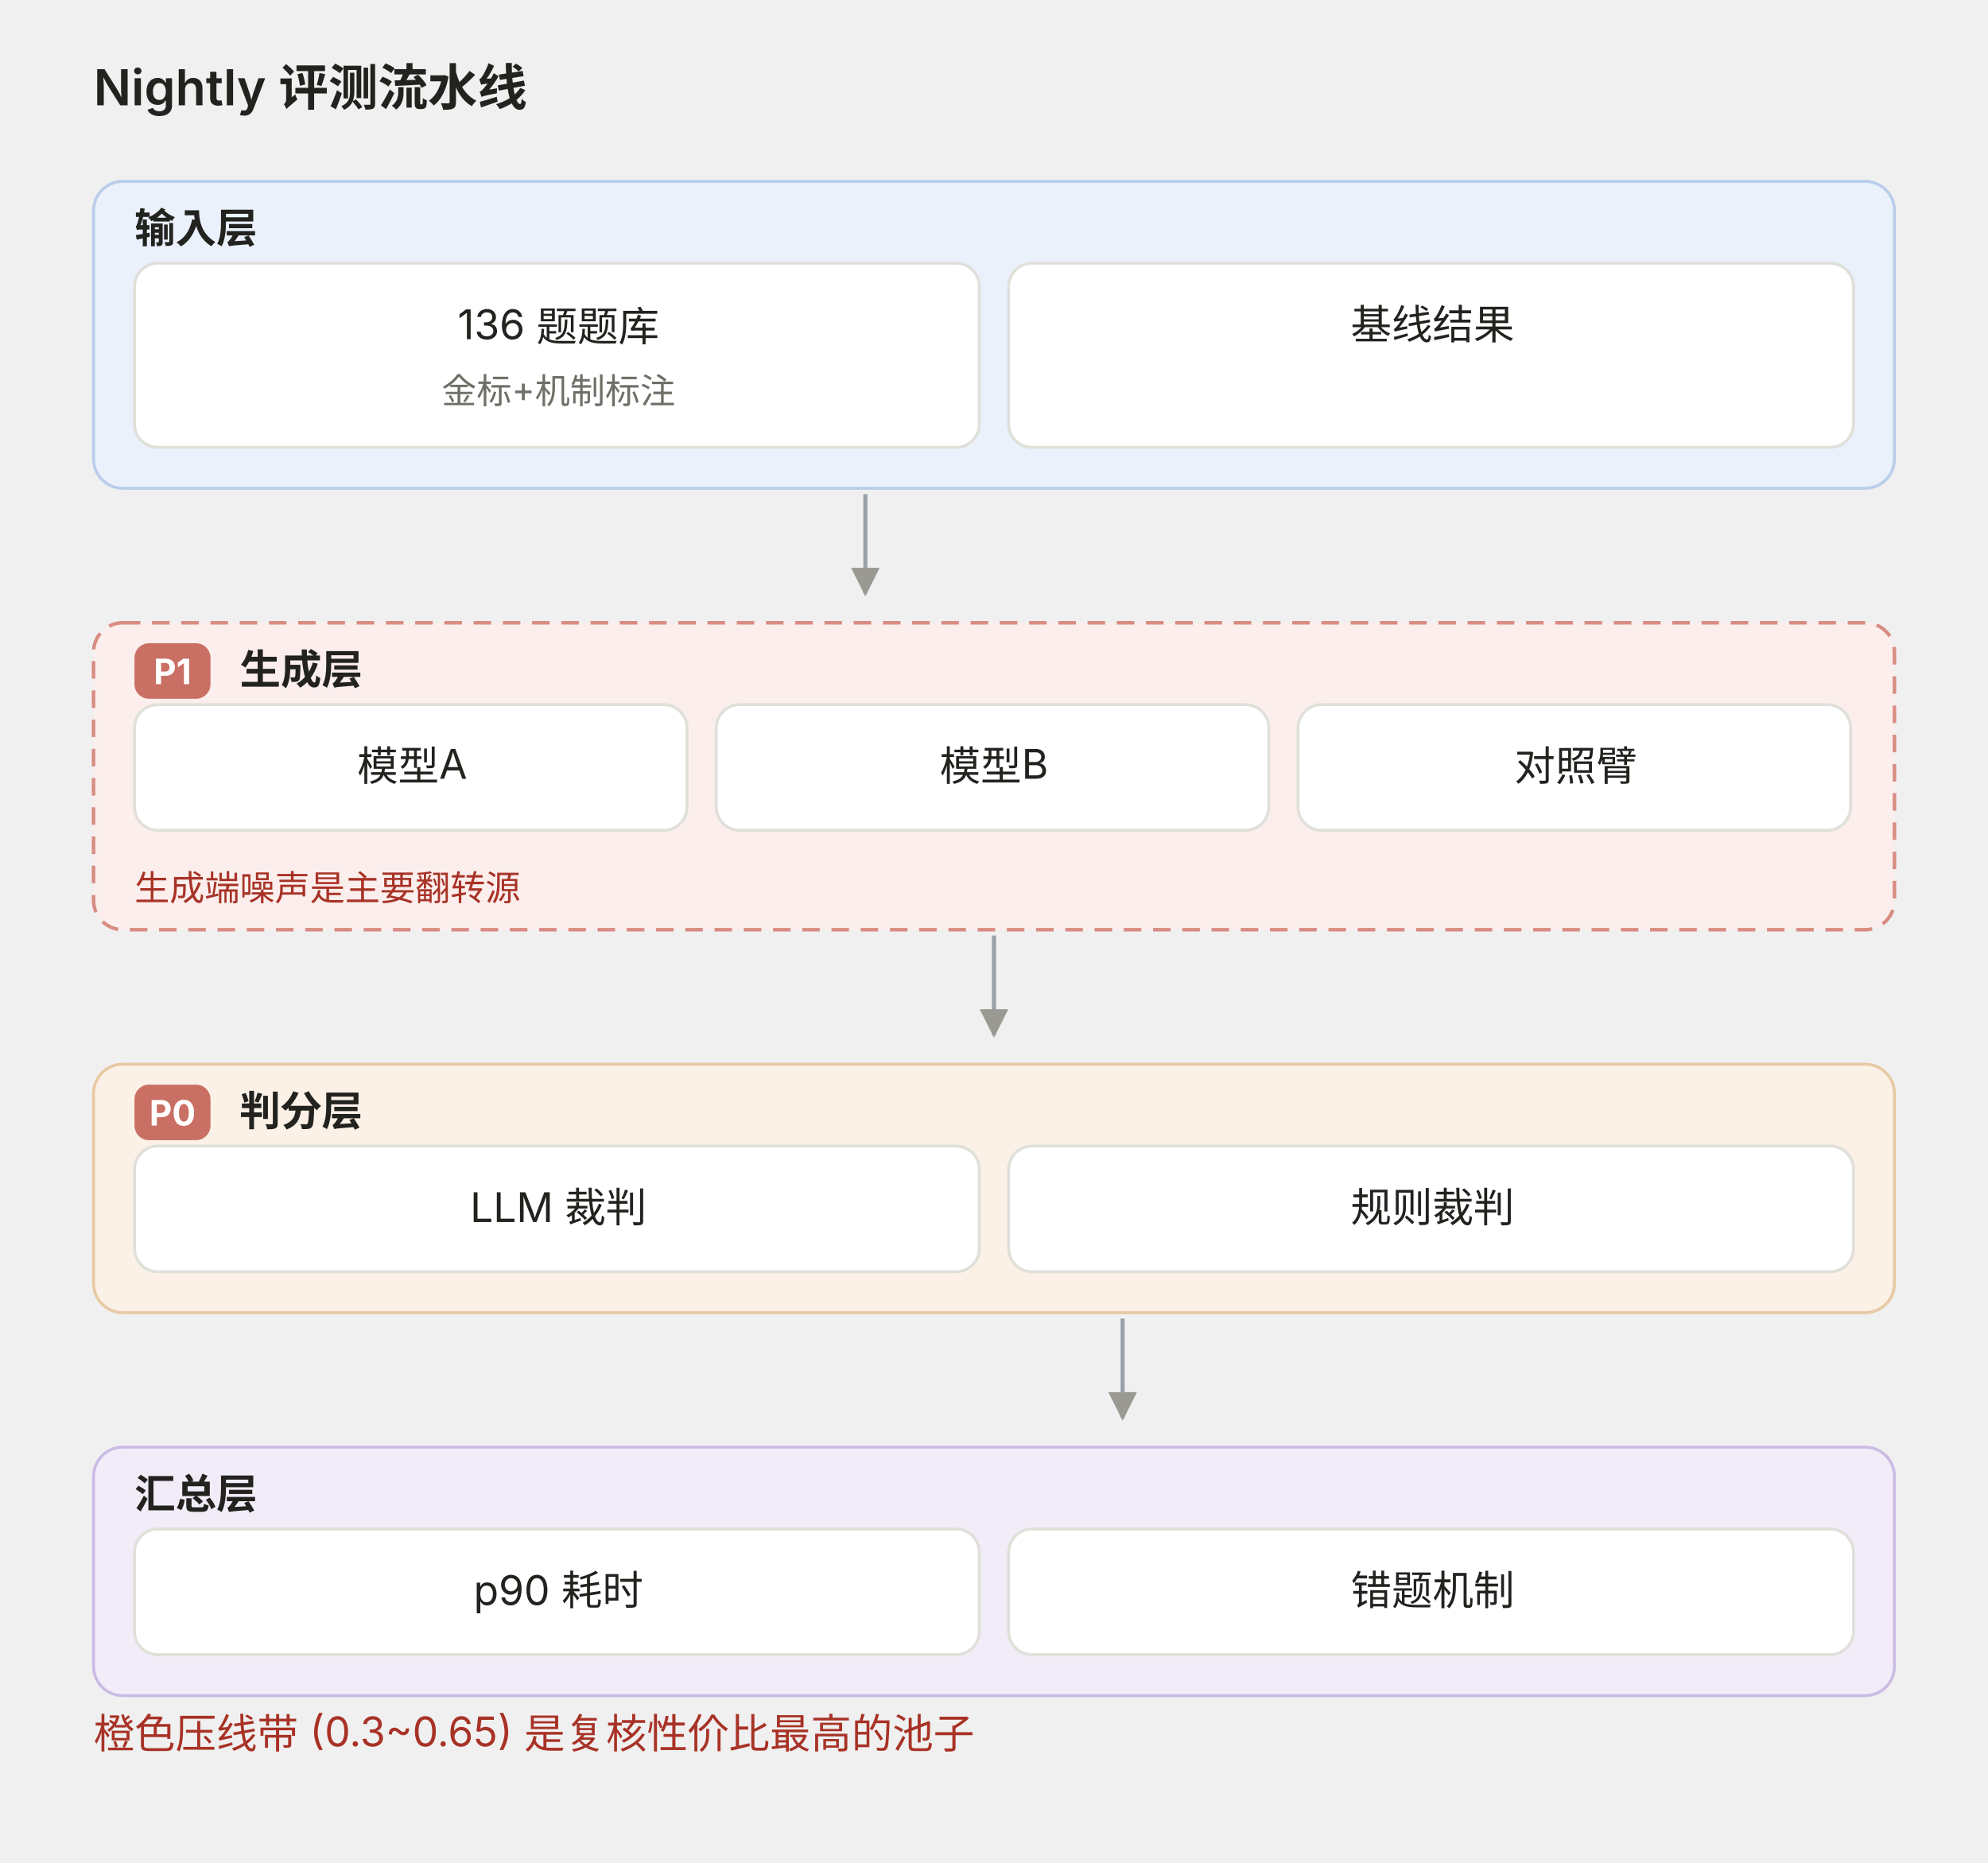
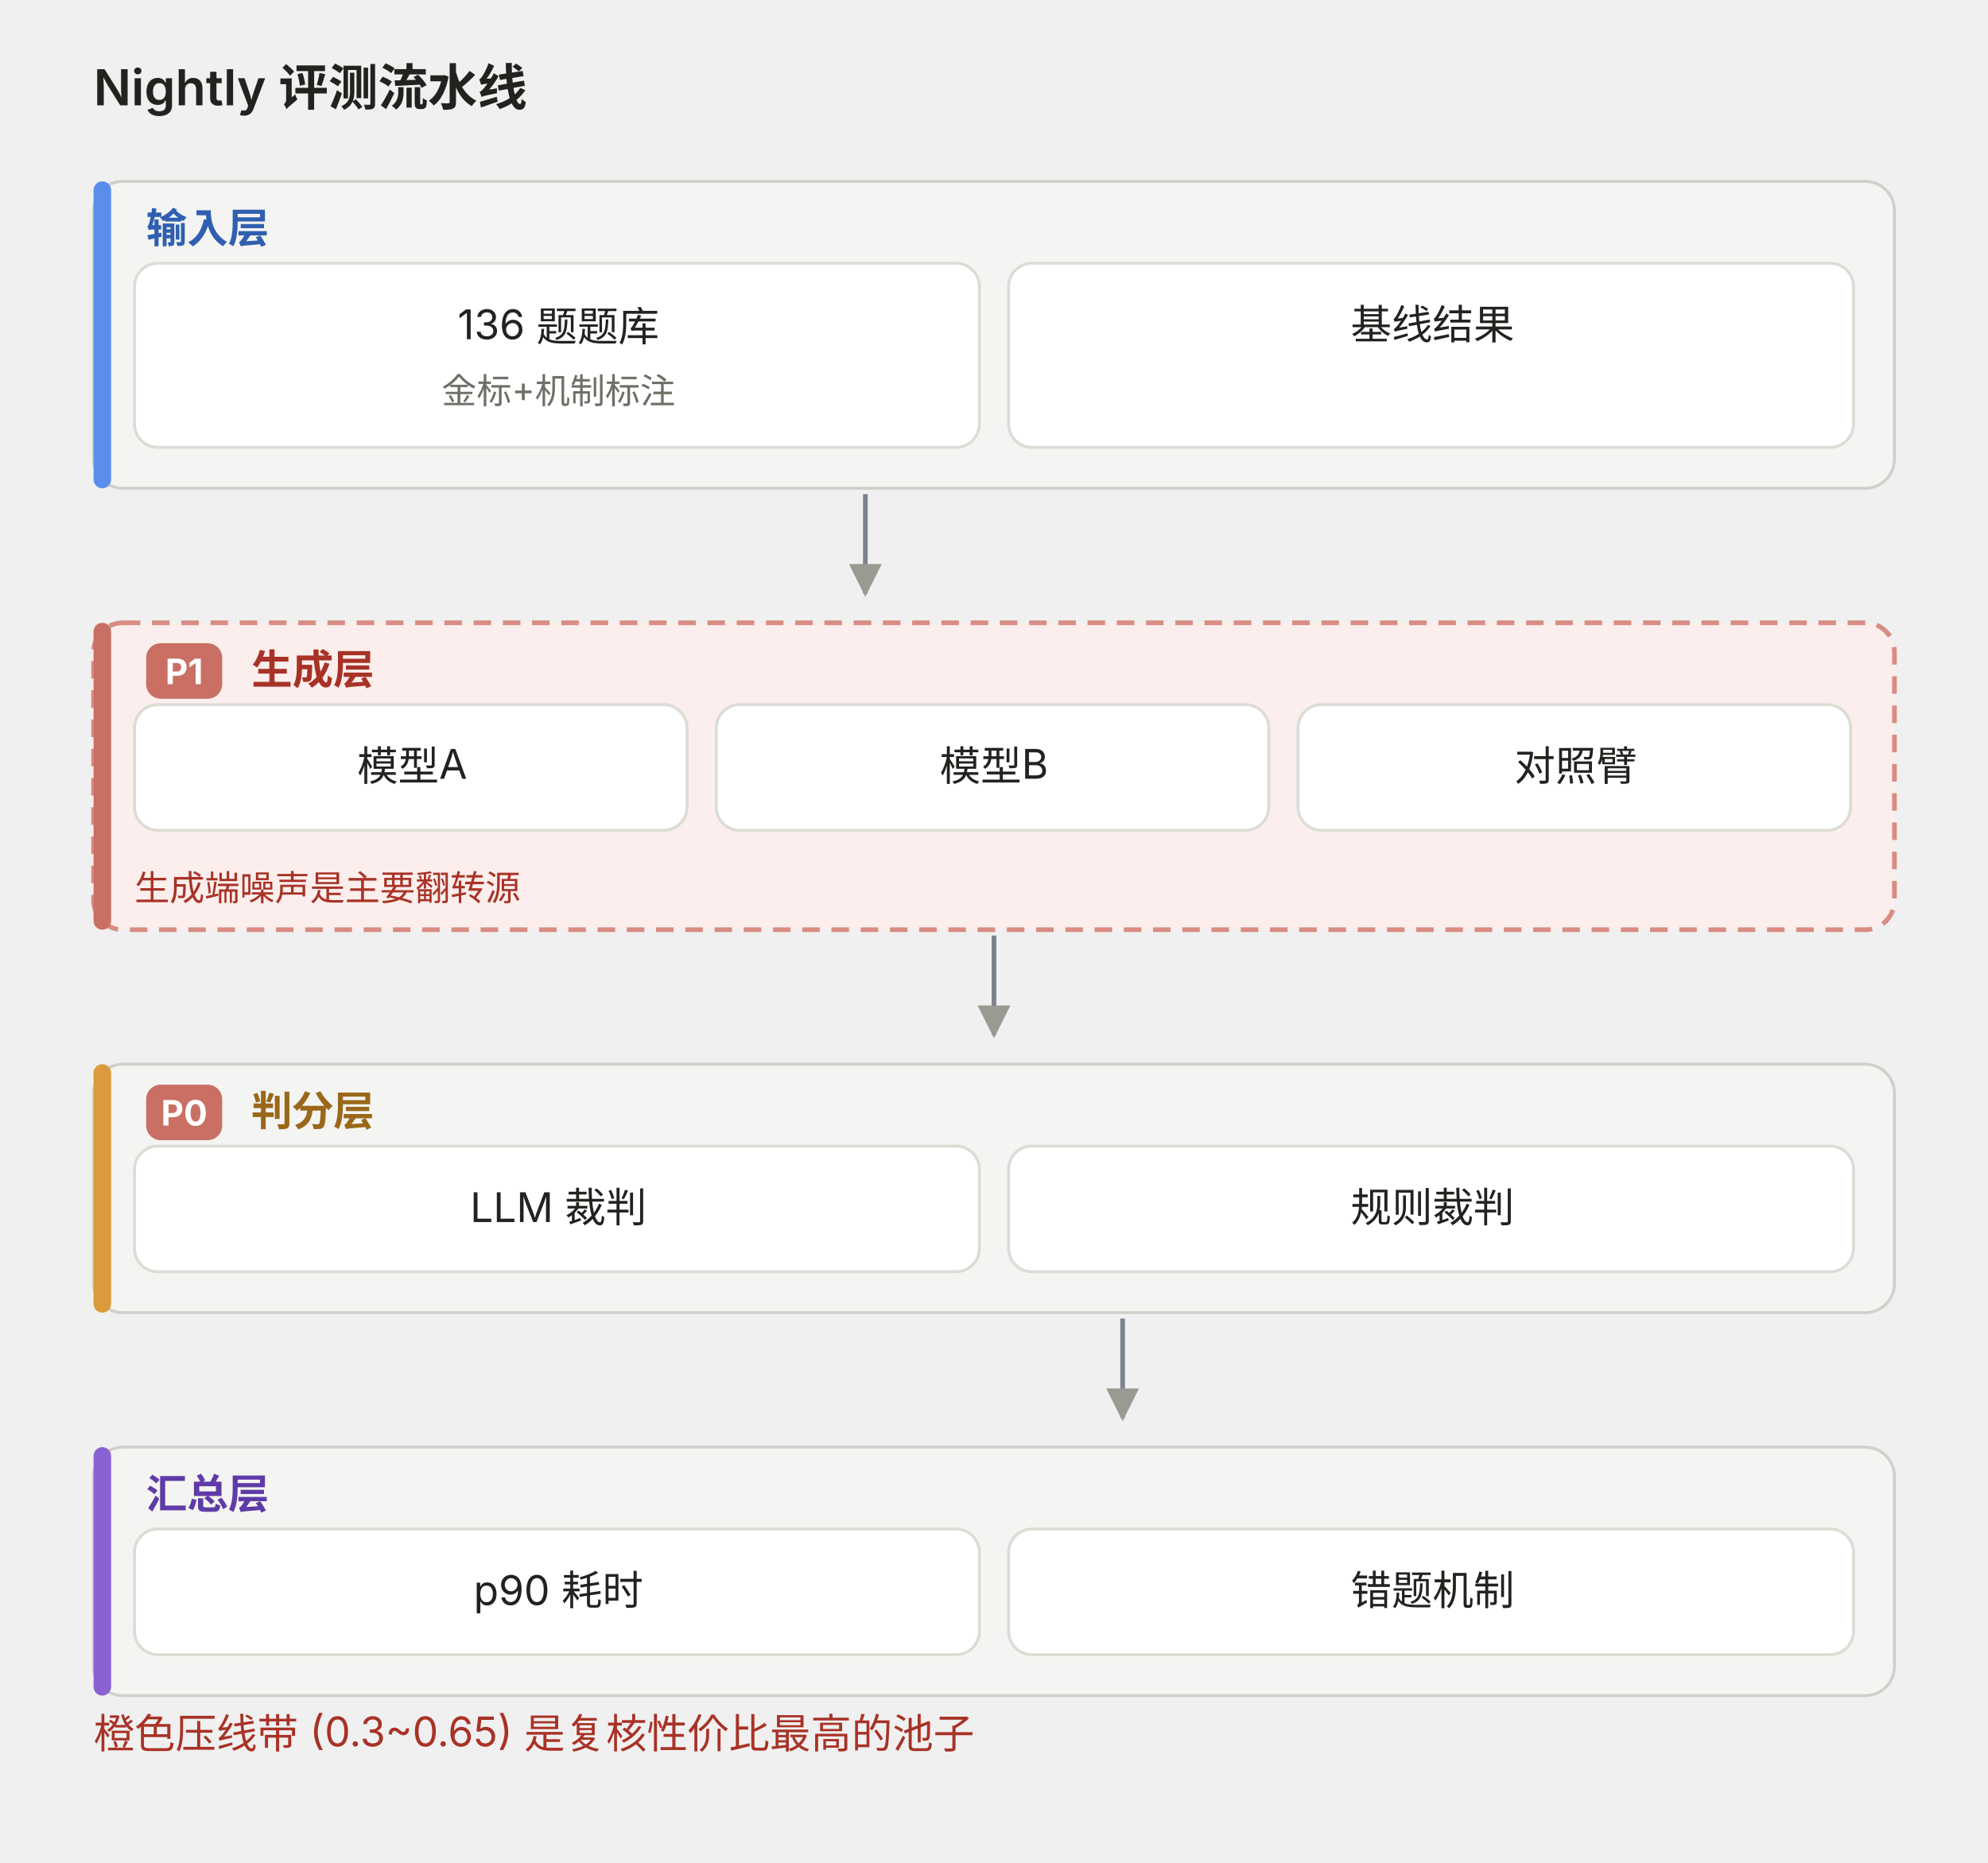
<svg xmlns="http://www.w3.org/2000/svg" viewBox="0 0 680 637" width="1600" height="1499">
-   <style>text{font-family:system-ui,-apple-system,'Segoe UI','PingFang SC','Microsoft YaHei',sans-serif}.box{fill:#f4f4f2;stroke:#dcdcd6;stroke-width:1}.chip{fill:#ffffff;stroke:#e0e0da;stroke-width:1}.tint1{fill:#eaf1fb;stroke:#b9cdea;stroke-width:1}.tint2{fill:#eaf6ef;stroke:#b4d8c3;stroke-width:1}.tint3{fill:#fbf1e6;stroke:#e7c9a3;stroke-width:1}.tint4{fill:#f2ecf8;stroke:#cbbbe4;stroke-width:1}.tint5{fill:#fdeeef;stroke:#e6b4b8;stroke-width:1}.tint6{fill:#e9f4f3;stroke:#aed4cf;stroke-width:1}.box-danger{fill:#fbeeec;stroke:#d98c82;stroke-width:1.2;stroke-dasharray:6 4}.chip-danger{fill:#fbeeec;stroke:#d98c82;stroke-width:1}.chip-ok{fill:#edf5ef;stroke:#7bb892;stroke-width:1}.badge{fill:#c96f63}.t{fill:#22221f}.t-inv{fill:#ffffff}.t-dim{fill:#6f6f68}.t-danger{fill:#a83226}.t-ok{fill:#1c7c46}.axis{stroke:#9a9a92;stroke-width:1;fill:none}.grid{stroke:#e6e6e1;stroke-width:1}.line{stroke:#9aa0aa;stroke-width:1.4;fill:none;marker-end:url(#arr)}.dot{fill:#7c5fc0;stroke:#ffffff;stroke-width:1}.ring-done{fill:#4f9d76}.ring-active{fill:#c96f63}.ring-todo{fill:#ffffff;stroke:#9a9a92;stroke-width:1.5}@media (prefers-color-scheme:dark){.box{fill:#2b2b29;stroke:#4a4a45}.chip{fill:#343431;stroke:#52524c}.tint1{fill:#22303f;stroke:#3d5670}.tint2{fill:#20332a;stroke:#3c6a51}.tint3{fill:#36291a;stroke:#6d5230}.tint4{fill:#2b2740;stroke:#4d4468}.tint5{fill:#3a2628;stroke:#6d4549}.tint6{fill:#1f302e;stroke:#3c5e59}.box-danger{fill:#3a2a28;stroke:#a05548}.chip-danger{fill:#3a2a28;stroke:#a05548}.chip-ok{fill:#25332a;stroke:#3f7a55}.badge{fill:#d05a4c}.t{fill:#e9e9e3}.t-dim{fill:#9a9a92}.t-danger{fill:#e08a7e}.t-ok{fill:#5cb884}.axis{stroke:#8a8a82}.grid{stroke:#3d3d3a}.line{stroke:#8a8a82}.dot{stroke:#343431}.ring-todo{fill:#2b2b29;stroke:#8a8a82}}</style>
+   <style>text{font-family:system-ui,-apple-system,'Segoe UI','PingFang SC','Microsoft YaHei',sans-serif}.box{fill:#f4f4f2;stroke:#d0d0ca;stroke-width:1}.chip{fill:#ffffff;stroke:#dcdcd6;stroke-width:1}.tint1{stroke:#5b8def;stroke-width:1.6}.tint2{stroke:#3fa796;stroke-width:1.6}.tint3{stroke:#dd9a3a;stroke-width:1.6}.tint4{stroke:#8a63d2;stroke-width:1.6}.tint5{stroke:#d2647f;stroke-width:1.6}.tint6{stroke:#4f9bd0;stroke-width:1.6}.c1{fill:#2f5fb0}.c2{fill:#2b7a6d}.c3{fill:#9a681a}.c4{fill:#5f3ba8}.c5{fill:#a83a58}.c6{fill:#2f6f9a}.accent{stroke:none}.accent1{fill:#5b8def}.accent2{fill:#3fa796}.accent3{fill:#dd9a3a}.accent4{fill:#8a63d2}.accent5{fill:#d2647f}.accent6{fill:#4f9bd0}.accent-danger{fill:#c96f63}.box-danger{fill:#fbeeec;stroke:#d98c82;stroke-width:1.6;stroke-dasharray:6 4}.chip-danger{stroke:#d98c82;stroke-width:1.6}.chip-ok{stroke:#57a677;stroke-width:1.6}.badge{fill:#c96f63}.t{fill:#22221f}.t-inv{fill:#ffffff}.t-dim{fill:#6f6f68}.t-danger{fill:#a83226}.t-ok{fill:#1c7c46}.axis{stroke:#9a9a92;stroke-width:1;fill:none}.grid{stroke:#e6e6e1;stroke-width:1}.line{stroke:#7b828d;stroke-width:1.6;fill:none;marker-end:url(#arr)}.dot{fill:#7c5fc0;stroke:#ffffff;stroke-width:1}.ring-done{fill:#4f9d76}.ring-active{fill:#c96f63}.ring-todo{fill:#ffffff;stroke:#9a9a92;stroke-width:1.5}@media (prefers-color-scheme:dark){.box{fill:#2f2f2d;stroke:#55554f}.chip{fill:#3a3a37;stroke:#5c5c55}.tint1{stroke:#7fa6e8}.c1{fill:#9cc0f5}.tint2{stroke:#63c4b2}.c2{fill:#7fd8c8}.tint3{stroke:#eab55f}.c3{fill:#f0c67f}.tint4{stroke:#a98be0}.c4{fill:#c3a9f0}.tint5{stroke:#e58ba0}.c5{fill:#f0a8ba}.tint6{stroke:#6db4e0}.c6{fill:#8fc8ea}.accent1{fill:#7fa6e8}.accent2{fill:#63c4b2}.accent3{fill:#eab55f}.accent4{fill:#a98be0}.accent5{fill:#e58ba0}.accent6{fill:#6db4e0}.accent-danger{fill:#d05a4c}.box-danger{fill:#3a2a28;stroke:#a05548}.chip-danger{stroke:#a05548}.chip-ok{stroke:#5cb884}.badge{fill:#d05a4c}.t{fill:#ecece6}.t-dim{fill:#a5a59d}.t-danger{fill:#e08a7e}.t-ok{fill:#5cb884}.axis{stroke:#8a8a82}.grid{stroke:#3d3d3a}.line{stroke:#9aa0aa}.dot{stroke:#3a3a37}.ring-todo{fill:#2f2f2d;stroke:#8a8a82}}</style>
  <defs>
    <marker id="arr" viewBox="0 0 10 10" refX="9" refY="5" markerWidth="7" markerHeight="7" orient="auto-start-reverse">
      <path d="M0 0L10 5L0 10z" fill="#9a9a92" />
    </marker>
  </defs>
  <text class="t" x="32" y="36" font-size="17" font-weight="600">Nightly 评测流水线</text>
-   <rect class="box tint1" x="32" y="62" width="616" height="105" rx="10" />
-   <text class="t" x="46" y="83" font-size="14" font-weight="600">输入层</text>
+   <rect class="box" x="32" y="62" width="616" height="105" rx="10" />
+   <rect class="accent accent1" x="32" y="62" width="6" height="105" rx="3" />
+   <text class="c1" x="50" y="83" font-size="14" font-weight="600">输入层</text>
  <rect class="chip" x="46" y="90" width="289" height="63" rx="8" />
  <text class="t" x="191" y="116" font-size="14" text-anchor="middle">136 题题库</text>
  <text class="t-dim" x="191" y="138" font-size="12" text-anchor="middle">金标+机制标注</text>
  <rect class="chip" x="345" y="90" width="289" height="63" rx="8" />
  <text class="t" x="490" y="116" font-size="14" text-anchor="middle">基线结果</text>
  <rect class="box box-danger" x="32" y="213" width="616" height="105" rx="10" />
-   <rect class="badge" x="46" y="220" width="26" height="19" rx="5" />
-   <text class="t-inv" x="59" y="234" font-size="12" font-weight="700" text-anchor="middle">P1</text>
-   <text class="t" x="82" y="234" font-size="14" font-weight="600">生成层</text>
+   <rect class="accent accent-danger" x="32" y="213" width="6" height="105" rx="3" />
+   <rect class="badge" x="50" y="220" width="26" height="19" rx="5" />
+   <text class="t-inv" x="63" y="234" font-size="12" font-weight="700" text-anchor="middle">P1</text>
+   <text class="t-danger" x="86" y="234" font-size="14" font-weight="600">生成层</text>
  <rect class="chip" x="46" y="241" width="189" height="43" rx="8" />
  <text class="t" x="141" y="267" font-size="14" text-anchor="middle">模型A</text>
  <rect class="chip" x="245" y="241" width="189" height="43" rx="8" />
  <text class="t" x="340" y="267" font-size="14" text-anchor="middle">模型B</text>
  <rect class="chip" x="444" y="241" width="189" height="43" rx="8" />
  <text class="t" x="539" y="267" font-size="14" text-anchor="middle">对照臂</text>
  <text class="t-danger" x="46" y="308" font-size="12">生成端噪声是主要翻转源</text>
-   <rect class="box tint3" x="32" y="364" width="616" height="85" rx="10" />
-   <rect class="badge" x="46" y="371" width="26" height="19" rx="5" />
-   <text class="t-inv" x="59" y="385" font-size="12" font-weight="700" text-anchor="middle">P0</text>
-   <text class="t" x="82" y="385" font-size="14" font-weight="600">判分层</text>
+   <rect class="box" x="32" y="364" width="616" height="85" rx="10" />
+   <rect class="accent accent3" x="32" y="364" width="6" height="85" rx="3" />
+   <rect class="badge" x="50" y="371" width="26" height="19" rx="5" />
+   <text class="t-inv" x="63" y="385" font-size="12" font-weight="700" text-anchor="middle">P0</text>
+   <text class="c3" x="86" y="385" font-size="14" font-weight="600">判分层</text>
  <rect class="chip" x="46" y="392" width="289" height="43" rx="8" />
  <text class="t" x="191" y="418" font-size="14" text-anchor="middle">LLM 裁判</text>
  <rect class="chip" x="345" y="392" width="289" height="43" rx="8" />
  <text class="t" x="490" y="418" font-size="14" text-anchor="middle">规则裁判</text>
-   <rect class="box tint4" x="32" y="495" width="616" height="85" rx="10" />
-   <text class="t" x="46" y="516" font-size="14" font-weight="600">汇总层</text>
+   <rect class="box" x="32" y="495" width="616" height="85" rx="10" />
+   <rect class="accent accent4" x="32" y="495" width="6" height="85" rx="3" />
+   <text class="c4" x="50" y="516" font-size="14" font-weight="600">汇总层</text>
  <rect class="chip" x="46" y="523" width="289" height="43" rx="8" />
  <text class="t" x="191" y="549" font-size="14" text-anchor="middle">p90 耗时</text>
  <rect class="chip" x="345" y="523" width="289" height="43" rx="8" />
  <text class="t" x="490" y="549" font-size="14" text-anchor="middle">错题机制</text>
  <path class="line" d="M296 169 L296 203" />
  <path class="line" d="M340 320 L340 354" />
  <path class="line" d="M384 451 L384 485" />
  <text class="t-danger" x="32" y="598" font-size="14">橙色压线带 (0.3~0.65) 是复核性价比最高的池子</text>
</svg>
